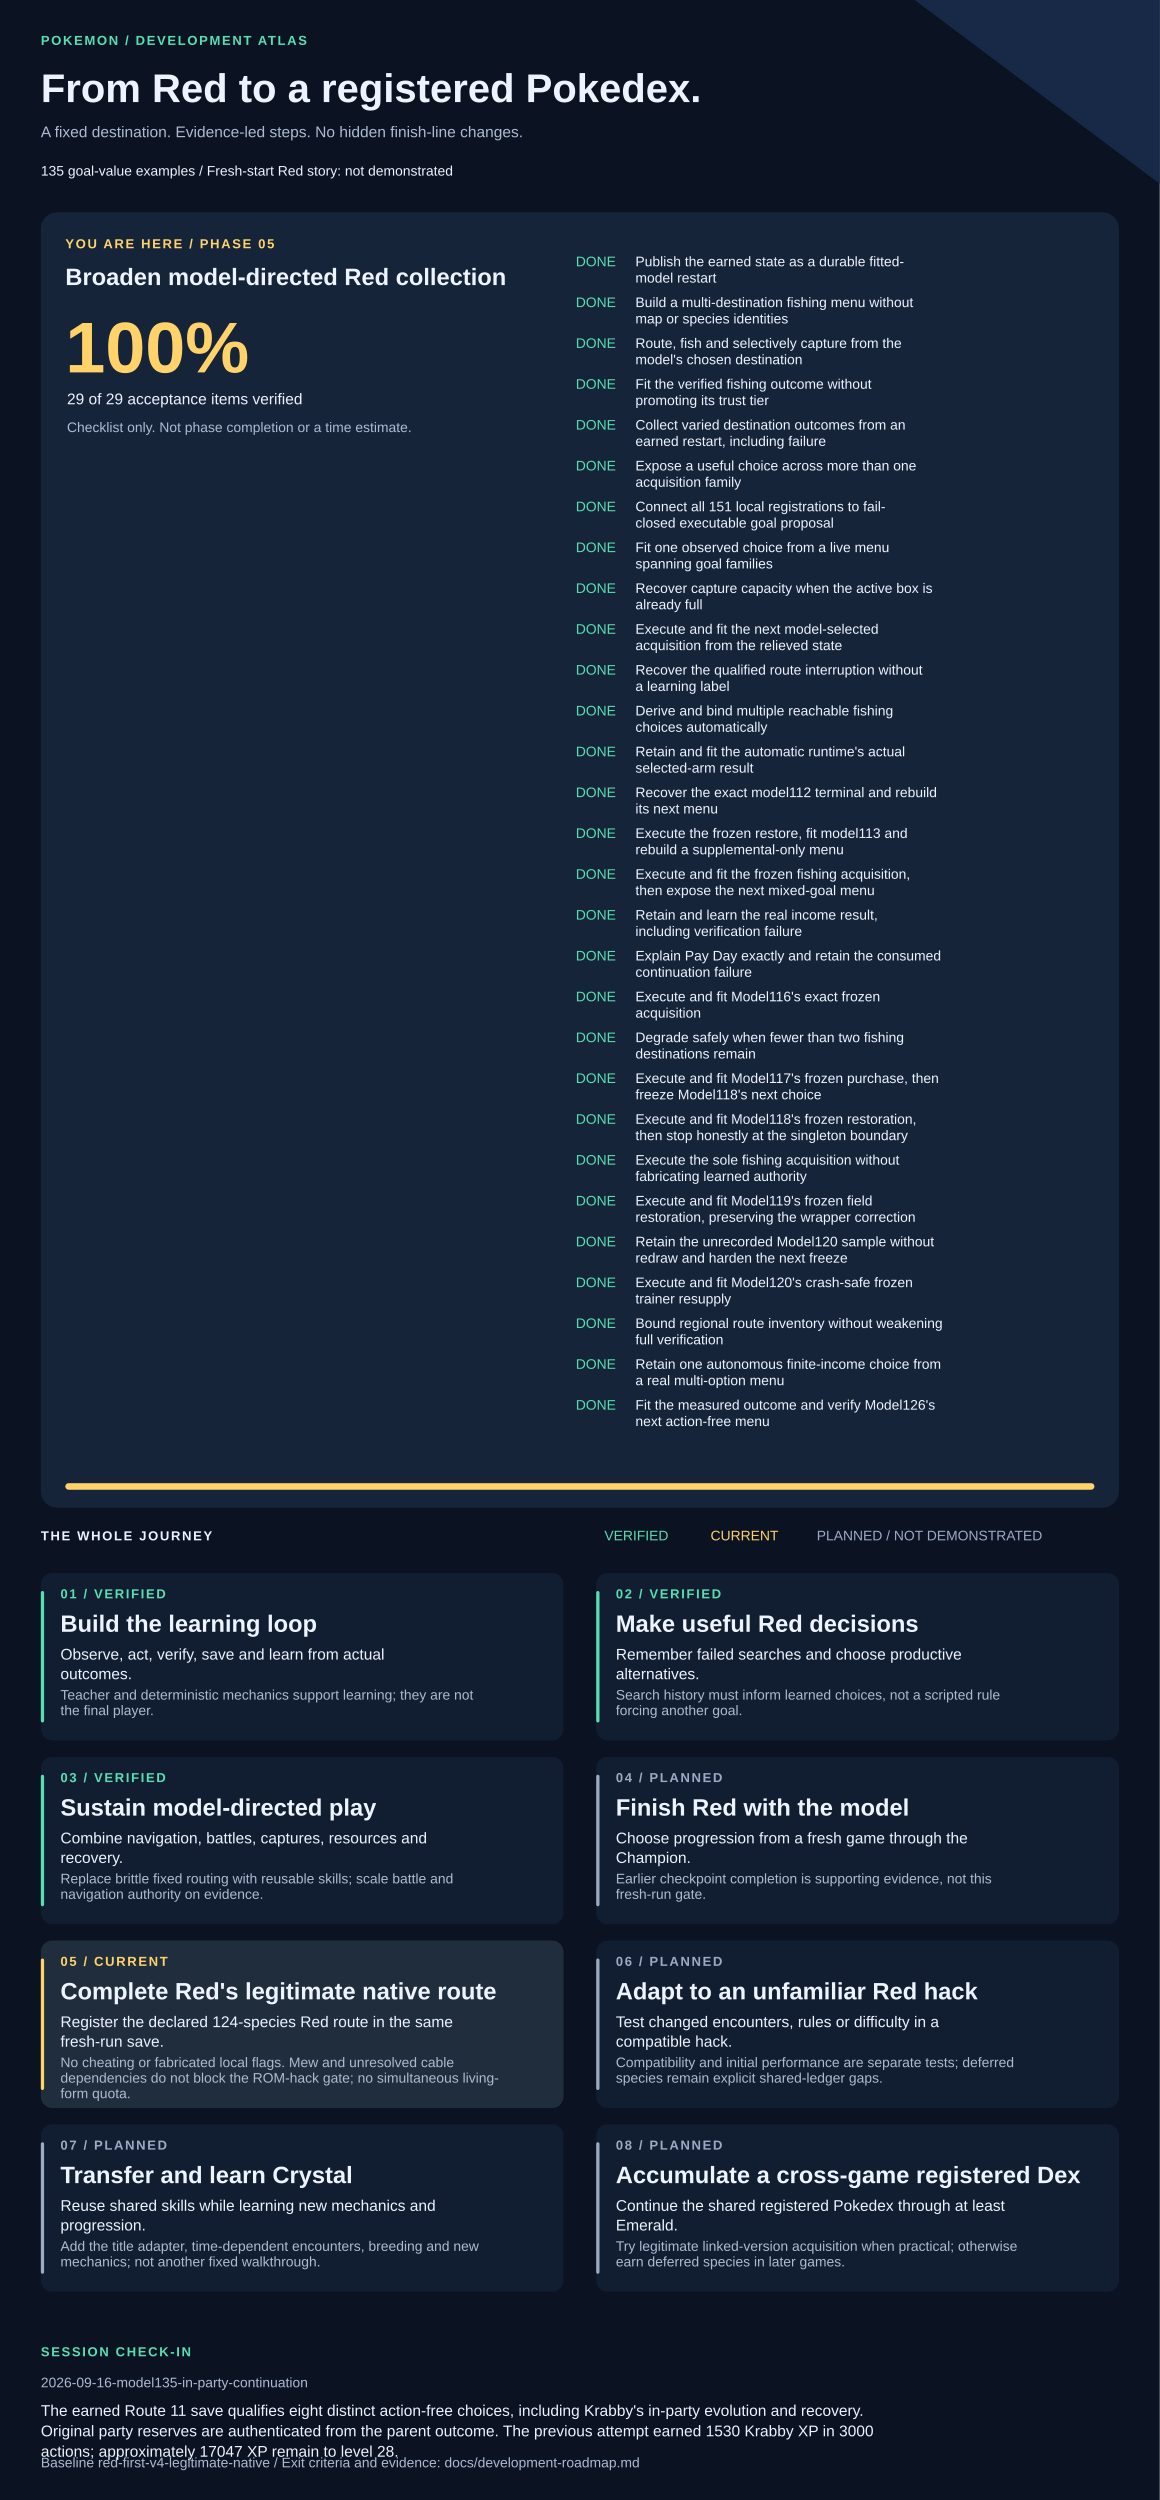
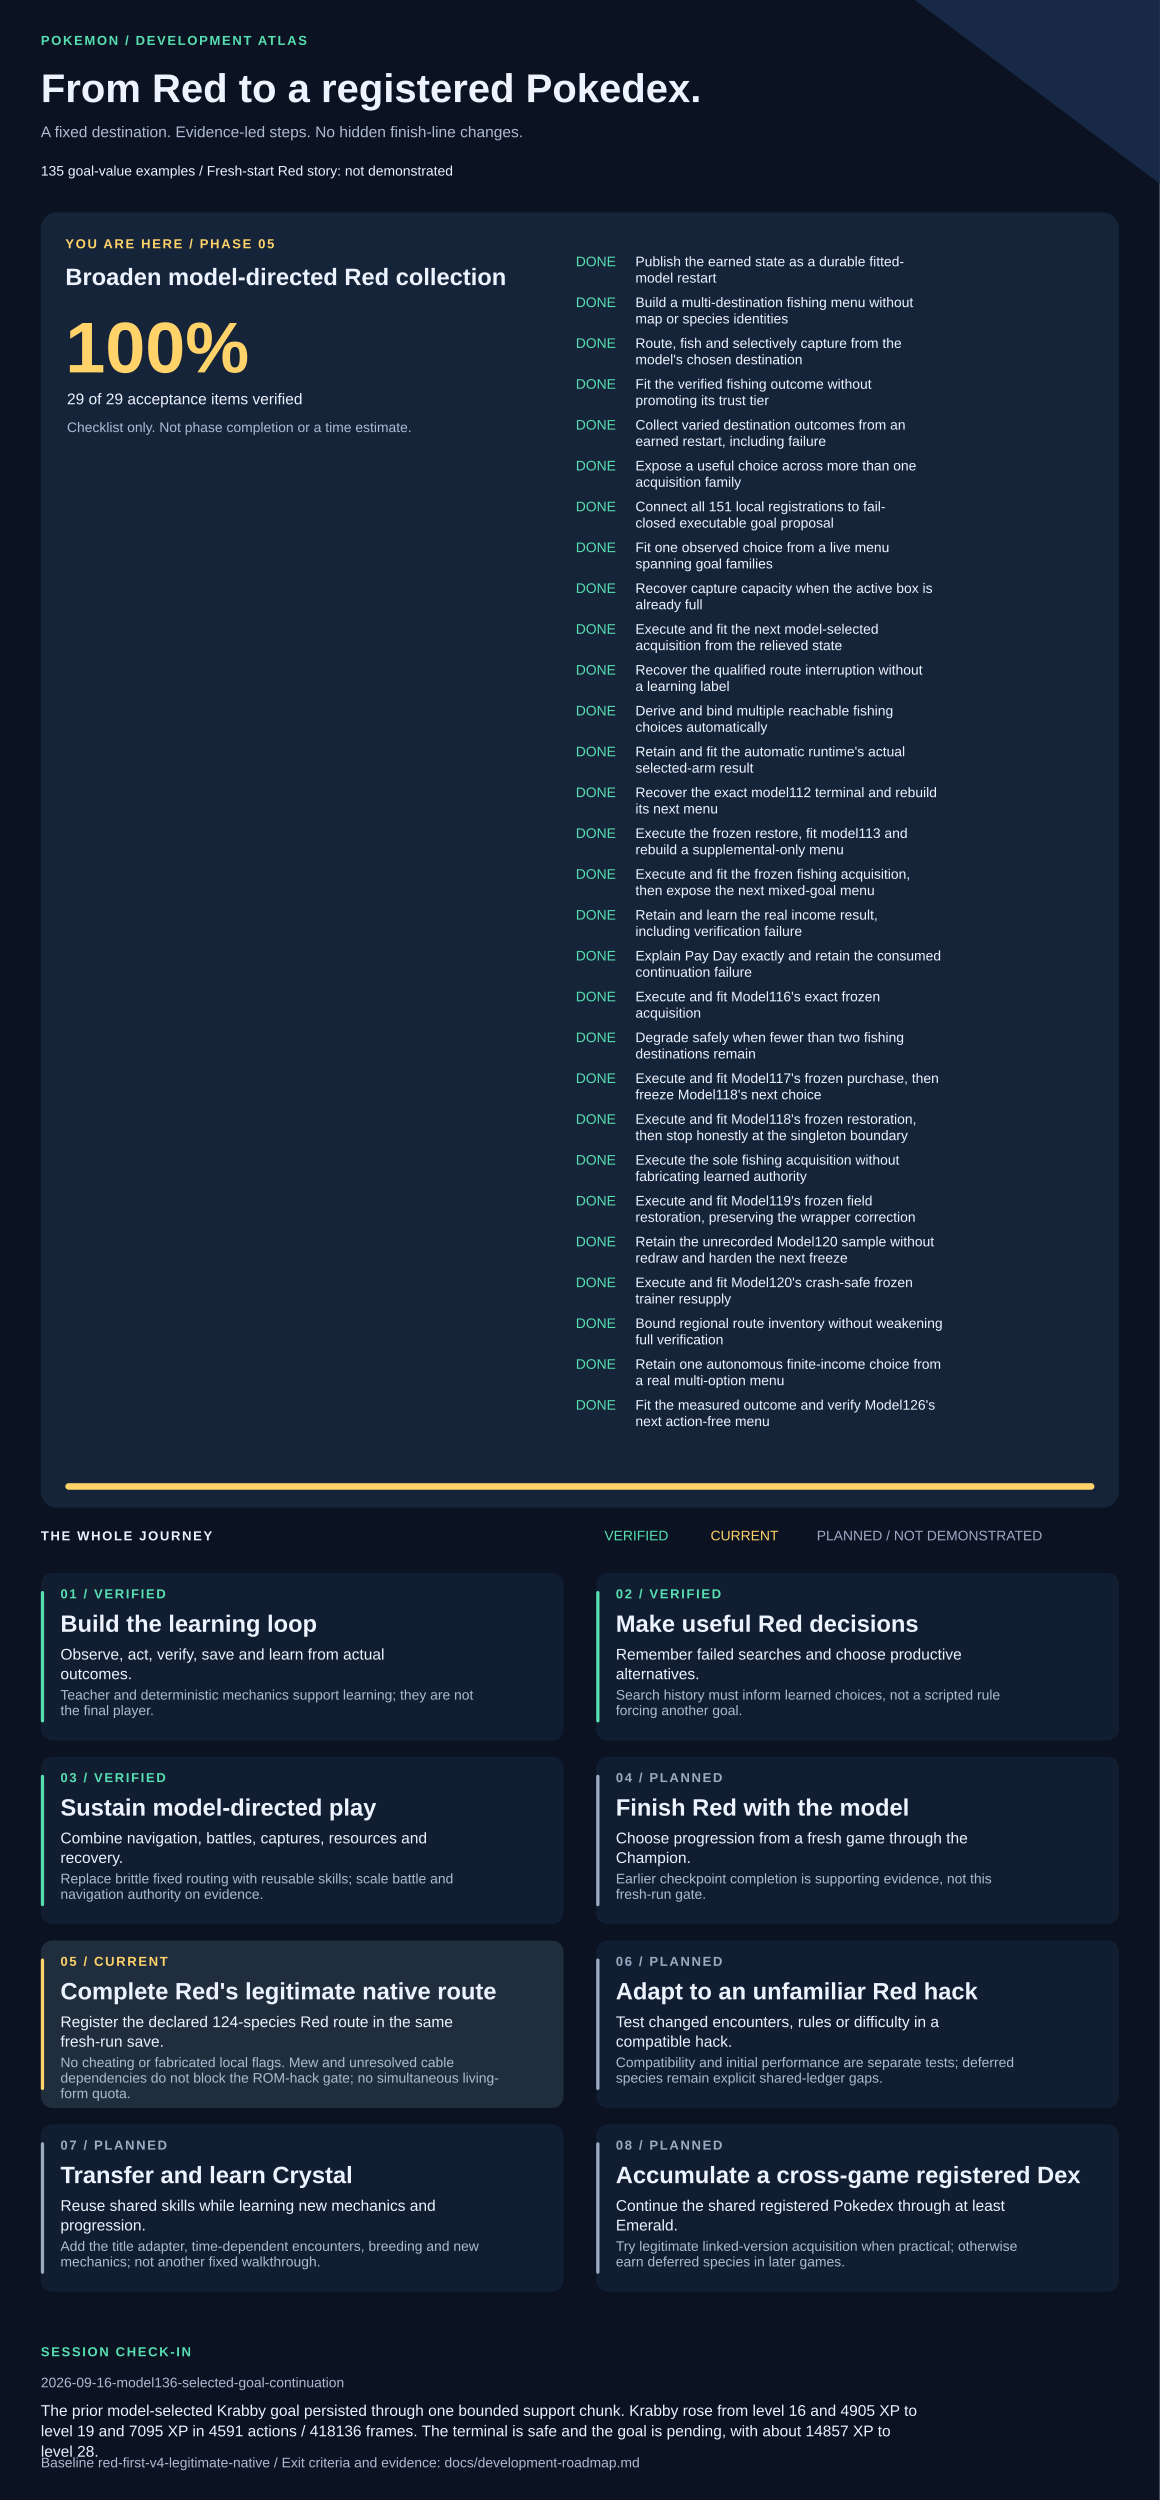
<svg xmlns="http://www.w3.org/2000/svg" width="1420" height="3061" viewBox="0 0 1420 3061" role="img" aria-labelledby="title description">
  <style>text{font-family:Arial,Helvetica,sans-serif;fill:#edf3ff}.muted{fill:#adbad1}.eyebrow{font-size:16px;letter-spacing:2px;font-weight:bold}.heading{font-size:29px;font-weight:bold}.body{font-size:19px}.small{font-size:17px}</style>
  <rect width="1420" height="3061" fill="#0b1221" />
  <path d="M1120 0H1420V225Z" fill="#172947" />
  <text x="50" y="55" class="eyebrow" style="fill:#57dfb1">POKEMON / DEVELOPMENT ATLAS</text>
  <text x="50" y="125" style="font-size:49px;font-weight:bold">From Red to a registered Pokedex.</text>
  <text x="50" y="168" class="body muted">A fixed destination. Evidence-led steps. No hidden finish-line changes.</text>
  <text x="50" y="215" class="small">135 goal-value examples  /  Fresh-start Red story: not demonstrated</text>
  <rect x="50" y="260" width="1320" height="1586" rx="20" fill="#16243a" />
  <text x="80" y="304" class="eyebrow" style="fill:#ffd36a">YOU ARE HERE / PHASE 05</text>
  <text x="80" y="349" class="heading">Broaden model-directed Red collection</text>
  <text x="80" y="456" style="font-size:88px;font-weight:bold;fill:#ffd36a">100%</text>
  <text x="82" y="495" class="body">29 of 29 acceptance items verified</text>
  <text x="82" y="529" class="small muted">Checklist only. Not phase completion or a time estimate.</text>
  <text x="705" y="326" class="small" style="fill:#57dfb1">DONE</text>
  <text x="778" y="326" class="small">Publish the earned state as a durable fitted-</text>
  <text x="778" y="346" class="small">model restart</text>
  <text x="705" y="376" class="small" style="fill:#57dfb1">DONE</text>
  <text x="778" y="376" class="small">Build a multi-destination fishing menu without</text>
  <text x="778" y="396" class="small">map or species identities</text>
  <text x="705" y="426" class="small" style="fill:#57dfb1">DONE</text>
  <text x="778" y="426" class="small">Route, fish and selectively capture from the</text>
  <text x="778" y="446" class="small">model's chosen destination</text>
  <text x="705" y="476" class="small" style="fill:#57dfb1">DONE</text>
  <text x="778" y="476" class="small">Fit the verified fishing outcome without</text>
  <text x="778" y="496" class="small">promoting its trust tier</text>
  <text x="705" y="526" class="small" style="fill:#57dfb1">DONE</text>
  <text x="778" y="526" class="small">Collect varied destination outcomes from an</text>
  <text x="778" y="546" class="small">earned restart, including failure</text>
  <text x="705" y="576" class="small" style="fill:#57dfb1">DONE</text>
  <text x="778" y="576" class="small">Expose a useful choice across more than one</text>
  <text x="778" y="596" class="small">acquisition family</text>
  <text x="705" y="626" class="small" style="fill:#57dfb1">DONE</text>
  <text x="778" y="626" class="small">Connect all 151 local registrations to fail-</text>
  <text x="778" y="646" class="small">closed executable goal proposal</text>
  <text x="705" y="676" class="small" style="fill:#57dfb1">DONE</text>
  <text x="778" y="676" class="small">Fit one observed choice from a live menu</text>
  <text x="778" y="696" class="small">spanning goal families</text>
  <text x="705" y="726" class="small" style="fill:#57dfb1">DONE</text>
  <text x="778" y="726" class="small">Recover capture capacity when the active box is</text>
  <text x="778" y="746" class="small">already full</text>
  <text x="705" y="776" class="small" style="fill:#57dfb1">DONE</text>
  <text x="778" y="776" class="small">Execute and fit the next model-selected</text>
  <text x="778" y="796" class="small">acquisition from the relieved state</text>
  <text x="705" y="826" class="small" style="fill:#57dfb1">DONE</text>
  <text x="778" y="826" class="small">Recover the qualified route interruption without</text>
  <text x="778" y="846" class="small">a learning label</text>
  <text x="705" y="876" class="small" style="fill:#57dfb1">DONE</text>
  <text x="778" y="876" class="small">Derive and bind multiple reachable fishing</text>
  <text x="778" y="896" class="small">choices automatically</text>
  <text x="705" y="926" class="small" style="fill:#57dfb1">DONE</text>
  <text x="778" y="926" class="small">Retain and fit the automatic runtime's actual</text>
  <text x="778" y="946" class="small">selected-arm result</text>
  <text x="705" y="976" class="small" style="fill:#57dfb1">DONE</text>
  <text x="778" y="976" class="small">Recover the exact model112 terminal and rebuild</text>
  <text x="778" y="996" class="small">its next menu</text>
  <text x="705" y="1026" class="small" style="fill:#57dfb1">DONE</text>
  <text x="778" y="1026" class="small">Execute the frozen restore, fit model113 and</text>
  <text x="778" y="1046" class="small">rebuild a supplemental-only menu</text>
  <text x="705" y="1076" class="small" style="fill:#57dfb1">DONE</text>
  <text x="778" y="1076" class="small">Execute and fit the frozen fishing acquisition,</text>
  <text x="778" y="1096" class="small">then expose the next mixed-goal menu</text>
  <text x="705" y="1126" class="small" style="fill:#57dfb1">DONE</text>
  <text x="778" y="1126" class="small">Retain and learn the real income result,</text>
  <text x="778" y="1146" class="small">including verification failure</text>
  <text x="705" y="1176" class="small" style="fill:#57dfb1">DONE</text>
  <text x="778" y="1176" class="small">Explain Pay Day exactly and retain the consumed</text>
  <text x="778" y="1196" class="small">continuation failure</text>
  <text x="705" y="1226" class="small" style="fill:#57dfb1">DONE</text>
  <text x="778" y="1226" class="small">Execute and fit Model116's exact frozen</text>
  <text x="778" y="1246" class="small">acquisition</text>
  <text x="705" y="1276" class="small" style="fill:#57dfb1">DONE</text>
  <text x="778" y="1276" class="small">Degrade safely when fewer than two fishing</text>
  <text x="778" y="1296" class="small">destinations remain</text>
  <text x="705" y="1326" class="small" style="fill:#57dfb1">DONE</text>
  <text x="778" y="1326" class="small">Execute and fit Model117's frozen purchase, then</text>
  <text x="778" y="1346" class="small">freeze Model118's next choice</text>
  <text x="705" y="1376" class="small" style="fill:#57dfb1">DONE</text>
  <text x="778" y="1376" class="small">Execute and fit Model118's frozen restoration,</text>
  <text x="778" y="1396" class="small">then stop honestly at the singleton boundary</text>
  <text x="705" y="1426" class="small" style="fill:#57dfb1">DONE</text>
  <text x="778" y="1426" class="small">Execute the sole fishing acquisition without</text>
  <text x="778" y="1446" class="small">fabricating learned authority</text>
  <text x="705" y="1476" class="small" style="fill:#57dfb1">DONE</text>
  <text x="778" y="1476" class="small">Execute and fit Model119's frozen field</text>
  <text x="778" y="1496" class="small">restoration, preserving the wrapper correction</text>
  <text x="705" y="1526" class="small" style="fill:#57dfb1">DONE</text>
  <text x="778" y="1526" class="small">Retain the unrecorded Model120 sample without</text>
  <text x="778" y="1546" class="small">redraw and harden the next freeze</text>
  <text x="705" y="1576" class="small" style="fill:#57dfb1">DONE</text>
  <text x="778" y="1576" class="small">Execute and fit Model120's crash-safe frozen</text>
  <text x="778" y="1596" class="small">trainer resupply</text>
  <text x="705" y="1626" class="small" style="fill:#57dfb1">DONE</text>
  <text x="778" y="1626" class="small">Bound regional route inventory without weakening</text>
  <text x="778" y="1646" class="small">full verification</text>
  <text x="705" y="1676" class="small" style="fill:#57dfb1">DONE</text>
  <text x="778" y="1676" class="small">Retain one autonomous finite-income choice from</text>
  <text x="778" y="1696" class="small">a real multi-option menu</text>
  <text x="705" y="1726" class="small" style="fill:#57dfb1">DONE</text>
  <text x="778" y="1726" class="small">Fit the measured outcome and verify Model126's</text>
  <text x="778" y="1746" class="small">next action-free menu</text>
  <rect x="80" y="1816" width="1260" height="8" rx="4" fill="#293b55" />
  <rect x="80" y="1816" width="1260" height="8" rx="4" fill="#ffd36a" />
  <text x="50" y="1886" class="eyebrow">THE WHOLE JOURNEY</text>
  <text x="740" y="1886" class="small" style="fill:#57dfb1">VERIFIED</text>
  <text x="870" y="1886" class="small" style="fill:#ffd36a">CURRENT</text>
  <text x="1000" y="1886" class="small" style="fill:#9daac4">PLANNED / NOT DEMONSTRATED</text>
  <rect x="50" y="1926" width="640" height="205" rx="14" fill="#111e31" />
  <rect x="50" y="1948" width="4" height="161" rx="2" fill="#57dfb1" />
  <text x="74" y="1957" class="eyebrow" style="fill:#57dfb1">01 / VERIFIED</text>
  <text x="74" y="1998" class="heading">Build the learning loop</text>
  <text x="74" y="2032" class="body">Observe, act, verify, save and learn from actual</text>
  <text x="74" y="2056" class="body">outcomes.</text>
  <text x="74" y="2081" class="small muted">Teacher and deterministic mechanics support learning; they are not</text>
  <text x="74" y="2100" class="small muted">the final player.</text>
  <rect x="730" y="1926" width="640" height="205" rx="14" fill="#111e31" />
  <rect x="730" y="1948" width="4" height="161" rx="2" fill="#57dfb1" />
  <text x="754" y="1957" class="eyebrow" style="fill:#57dfb1">02 / VERIFIED</text>
  <text x="754" y="1998" class="heading">Make useful Red decisions</text>
  <text x="754" y="2032" class="body">Remember failed searches and choose productive</text>
  <text x="754" y="2056" class="body">alternatives.</text>
  <text x="754" y="2081" class="small muted">Search history must inform learned choices, not a scripted rule</text>
  <text x="754" y="2100" class="small muted">forcing another goal.</text>
  <rect x="50" y="2151" width="640" height="205" rx="14" fill="#111e31" />
  <rect x="50" y="2173" width="4" height="161" rx="2" fill="#57dfb1" />
  <text x="74" y="2182" class="eyebrow" style="fill:#57dfb1">03 / VERIFIED</text>
  <text x="74" y="2223" class="heading">Sustain model-directed play</text>
  <text x="74" y="2257" class="body">Combine navigation, battles, captures, resources and</text>
  <text x="74" y="2281" class="body">recovery.</text>
  <text x="74" y="2306" class="small muted">Replace brittle fixed routing with reusable skills; scale battle and</text>
  <text x="74" y="2325" class="small muted">navigation authority on evidence.</text>
  <rect x="730" y="2151" width="640" height="205" rx="14" fill="#111e31" />
  <rect x="730" y="2173" width="4" height="161" rx="2" fill="#9daac4" />
  <text x="754" y="2182" class="eyebrow" style="fill:#9daac4">04 / PLANNED</text>
  <text x="754" y="2223" class="heading">Finish Red with the model</text>
  <text x="754" y="2257" class="body">Choose progression from a fresh game through the</text>
  <text x="754" y="2281" class="body">Champion.</text>
  <text x="754" y="2306" class="small muted">Earlier checkpoint completion is supporting evidence, not this</text>
  <text x="754" y="2325" class="small muted">fresh-run gate.</text>
  <rect x="50" y="2376" width="640" height="205" rx="14" fill="#202d3d" />
  <rect x="50" y="2398" width="4" height="161" rx="2" fill="#ffd36a" />
  <text x="74" y="2407" class="eyebrow" style="fill:#ffd36a">05 / CURRENT</text>
  <text x="74" y="2448" class="heading">Complete Red's legitimate native route</text>
  <text x="74" y="2482" class="body">Register the declared 124-species Red route in the same</text>
  <text x="74" y="2506" class="body">fresh-run save.</text>
  <text x="74" y="2531" class="small muted">No cheating or fabricated local flags. Mew and unresolved cable</text>
  <text x="74" y="2550" class="small muted">dependencies do not block the ROM-hack gate; no simultaneous living-</text>
  <text x="74" y="2569" class="small muted">form quota.</text>
  <rect x="730" y="2376" width="640" height="205" rx="14" fill="#111e31" />
  <rect x="730" y="2398" width="4" height="161" rx="2" fill="#9daac4" />
  <text x="754" y="2407" class="eyebrow" style="fill:#9daac4">06 / PLANNED</text>
  <text x="754" y="2448" class="heading">Adapt to an unfamiliar Red hack</text>
  <text x="754" y="2482" class="body">Test changed encounters, rules or difficulty in a</text>
  <text x="754" y="2506" class="body">compatible hack.</text>
  <text x="754" y="2531" class="small muted">Compatibility and initial performance are separate tests; deferred</text>
  <text x="754" y="2550" class="small muted">species remain explicit shared-ledger gaps.</text>
  <rect x="50" y="2601" width="640" height="205" rx="14" fill="#111e31" />
  <rect x="50" y="2623" width="4" height="161" rx="2" fill="#9daac4" />
  <text x="74" y="2632" class="eyebrow" style="fill:#9daac4">07 / PLANNED</text>
  <text x="74" y="2673" class="heading">Transfer and learn Crystal</text>
  <text x="74" y="2707" class="body">Reuse shared skills while learning new mechanics and</text>
  <text x="74" y="2731" class="body">progression.</text>
  <text x="74" y="2756" class="small muted">Add the title adapter, time-dependent encounters, breeding and new</text>
  <text x="74" y="2775" class="small muted">mechanics; not another fixed walkthrough.</text>
  <rect x="730" y="2601" width="640" height="205" rx="14" fill="#111e31" />
  <rect x="730" y="2623" width="4" height="161" rx="2" fill="#9daac4" />
  <text x="754" y="2632" class="eyebrow" style="fill:#9daac4">08 / PLANNED</text>
  <text x="754" y="2673" class="heading">Accumulate a cross-game registered Dex</text>
  <text x="754" y="2707" class="body">Continue the shared registered Pokedex through at least</text>
  <text x="754" y="2731" class="body">Emerald.</text>
  <text x="754" y="2756" class="small muted">Try legitimate linked-version acquisition when practical; otherwise</text>
  <text x="754" y="2775" class="small muted">earn deferred species in later games.</text>
  <text x="50" y="2885" class="eyebrow" style="fill:#57dfb1">SESSION CHECK-IN</text>
-   <text x="50" y="2923" class="small muted">2026-09-16-model135-in-party-continuation</text>
-   <text x="50" y="2958" class="body">The earned Route 11 save qualifies eight distinct action-free choices, including Krabby's in-party evolution and recovery.</text>
-   <text x="50" y="2983" class="body">Original party reserves are authenticated from the parent outcome. The previous attempt earned 1530 Krabby XP in 3000</text>
-   <text x="50" y="3008" class="body">actions; approximately 17047 XP remain to level 28.</text>
+   <text x="50" y="2923" class="small muted">2026-09-16-model136-selected-goal-continuation</text>
+   <text x="50" y="2958" class="body">The prior model-selected Krabby goal persisted through one bounded support chunk. Krabby rose from level 16 and 4905 XP to</text>
+   <text x="50" y="2983" class="body">level 19 and 7095 XP in 4591 actions / 418136 frames. The terminal is safe and the goal is pending, with about 14857 XP to</text>
+   <text x="50" y="3008" class="body">level 28.</text>
  <text x="50" y="3021" class="small muted">Baseline red-first-v4-legitimate-native / Exit criteria and evidence: docs/development-roadmap.md</text>
</svg>
